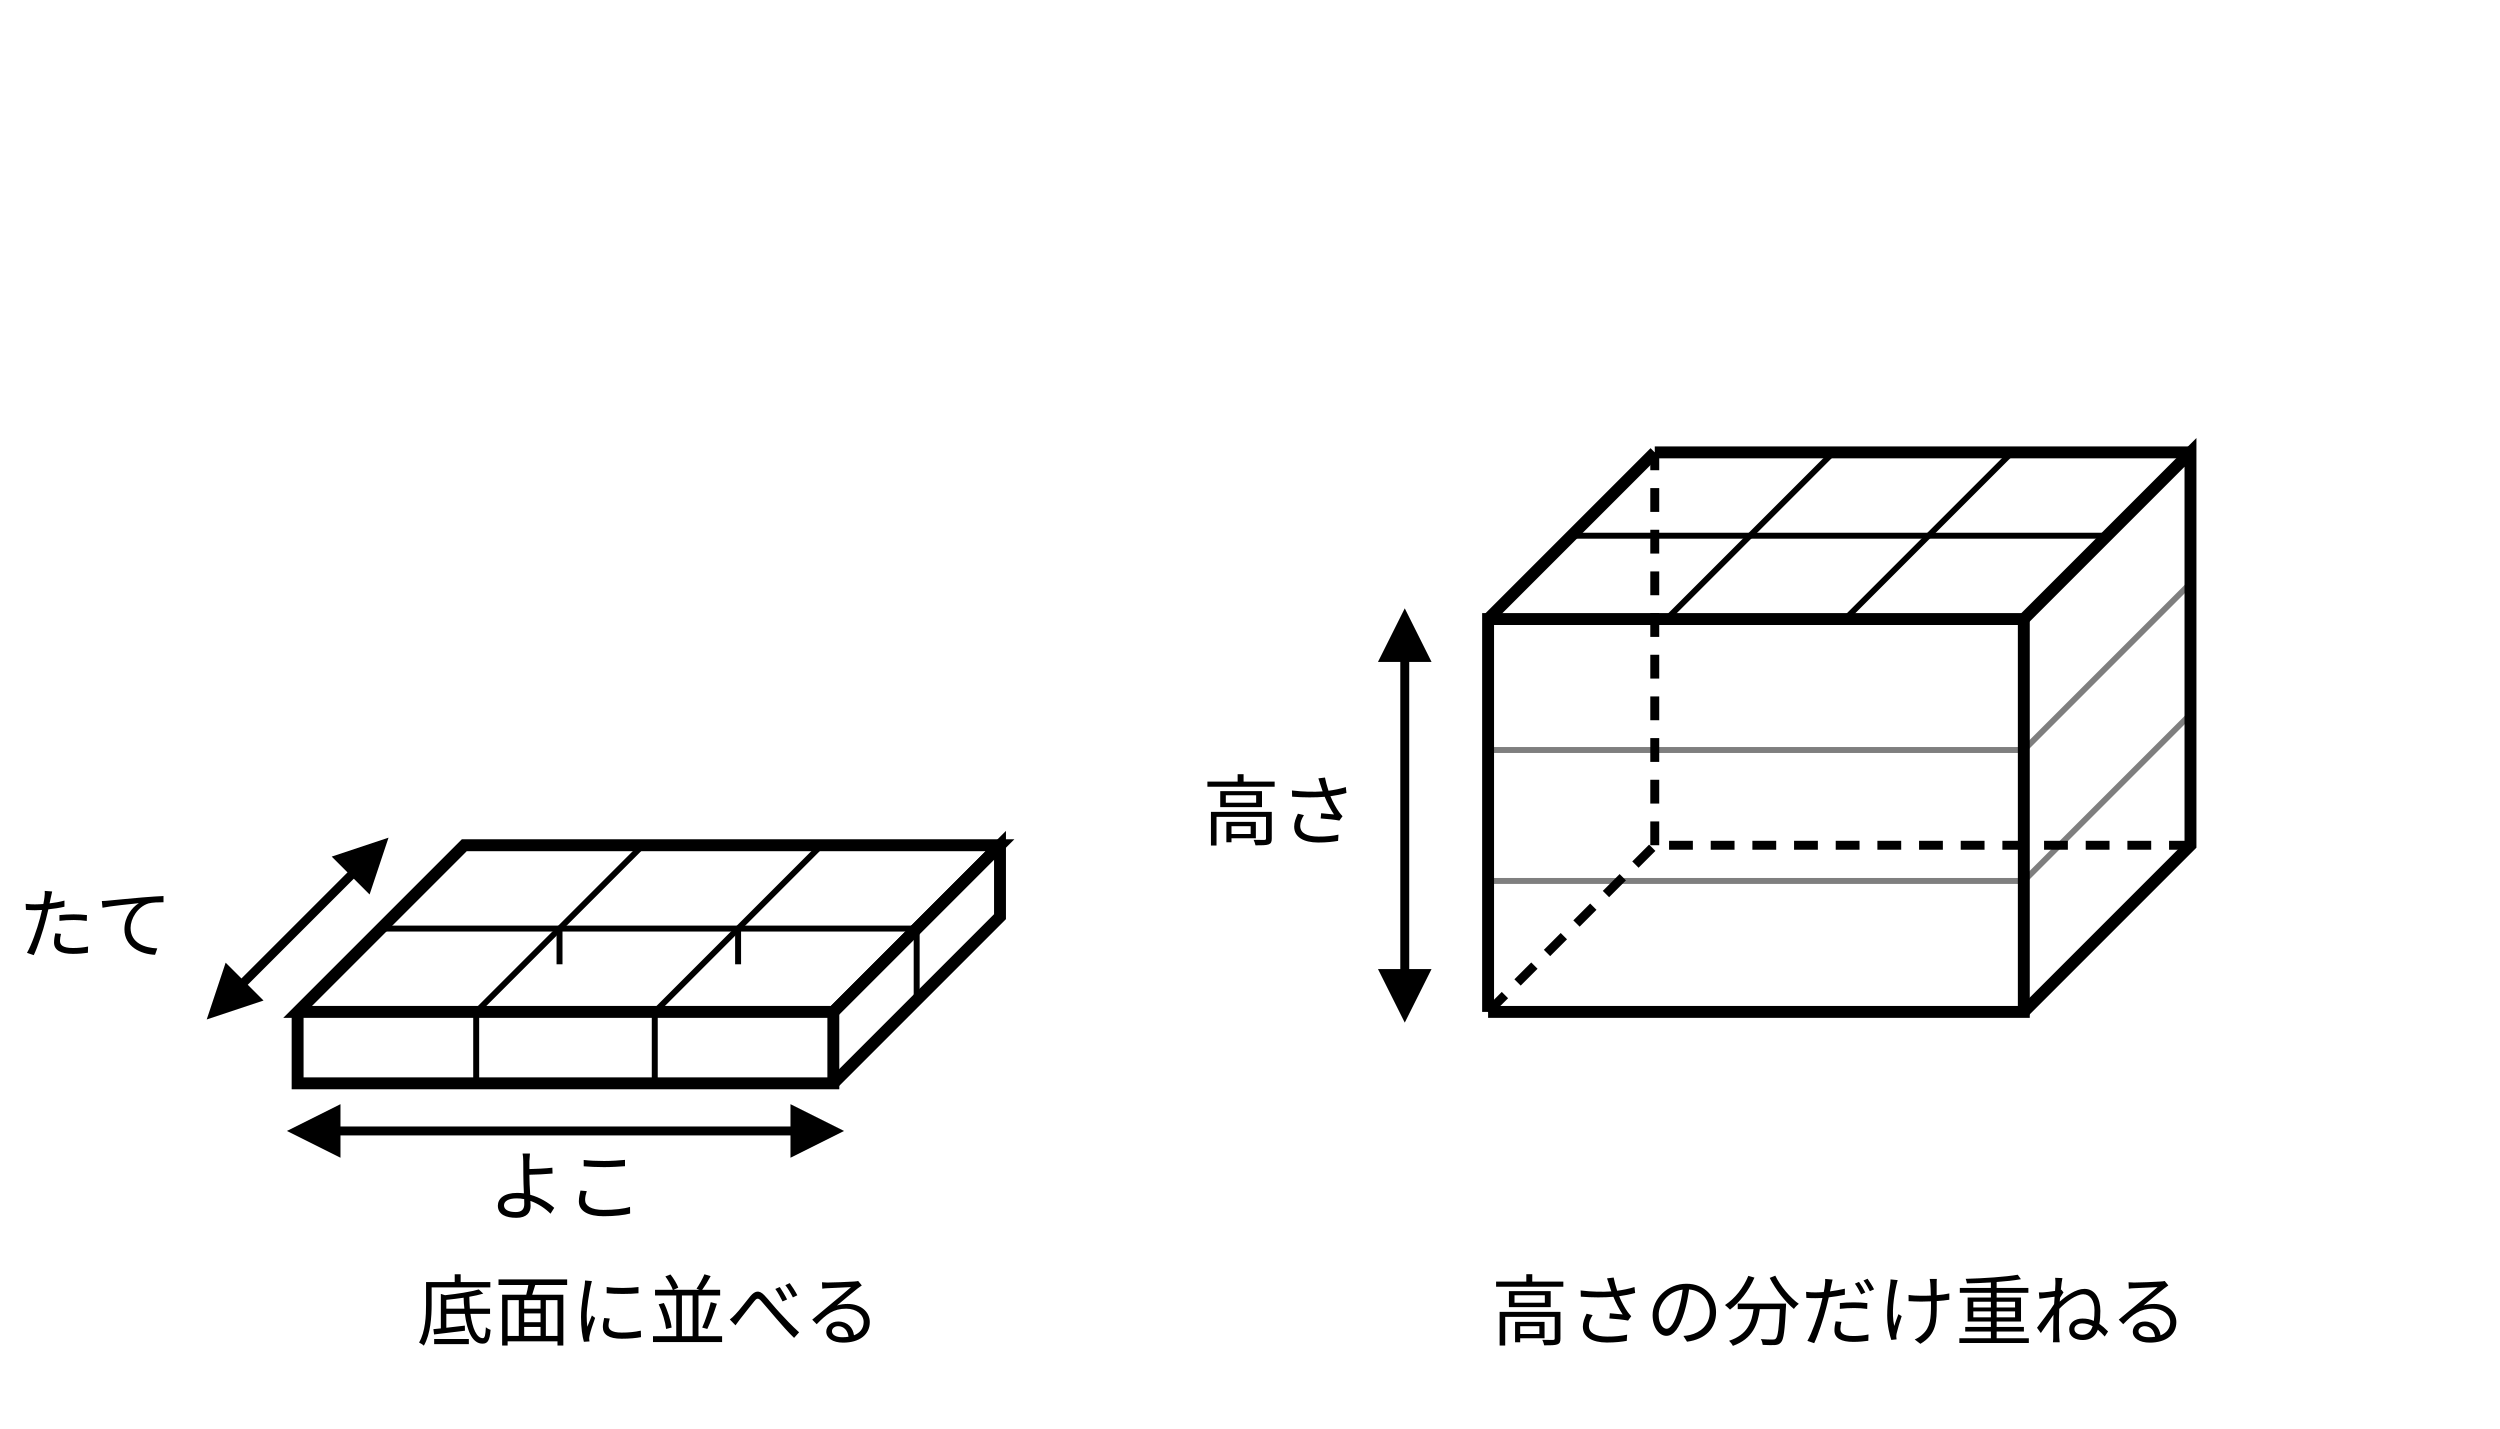
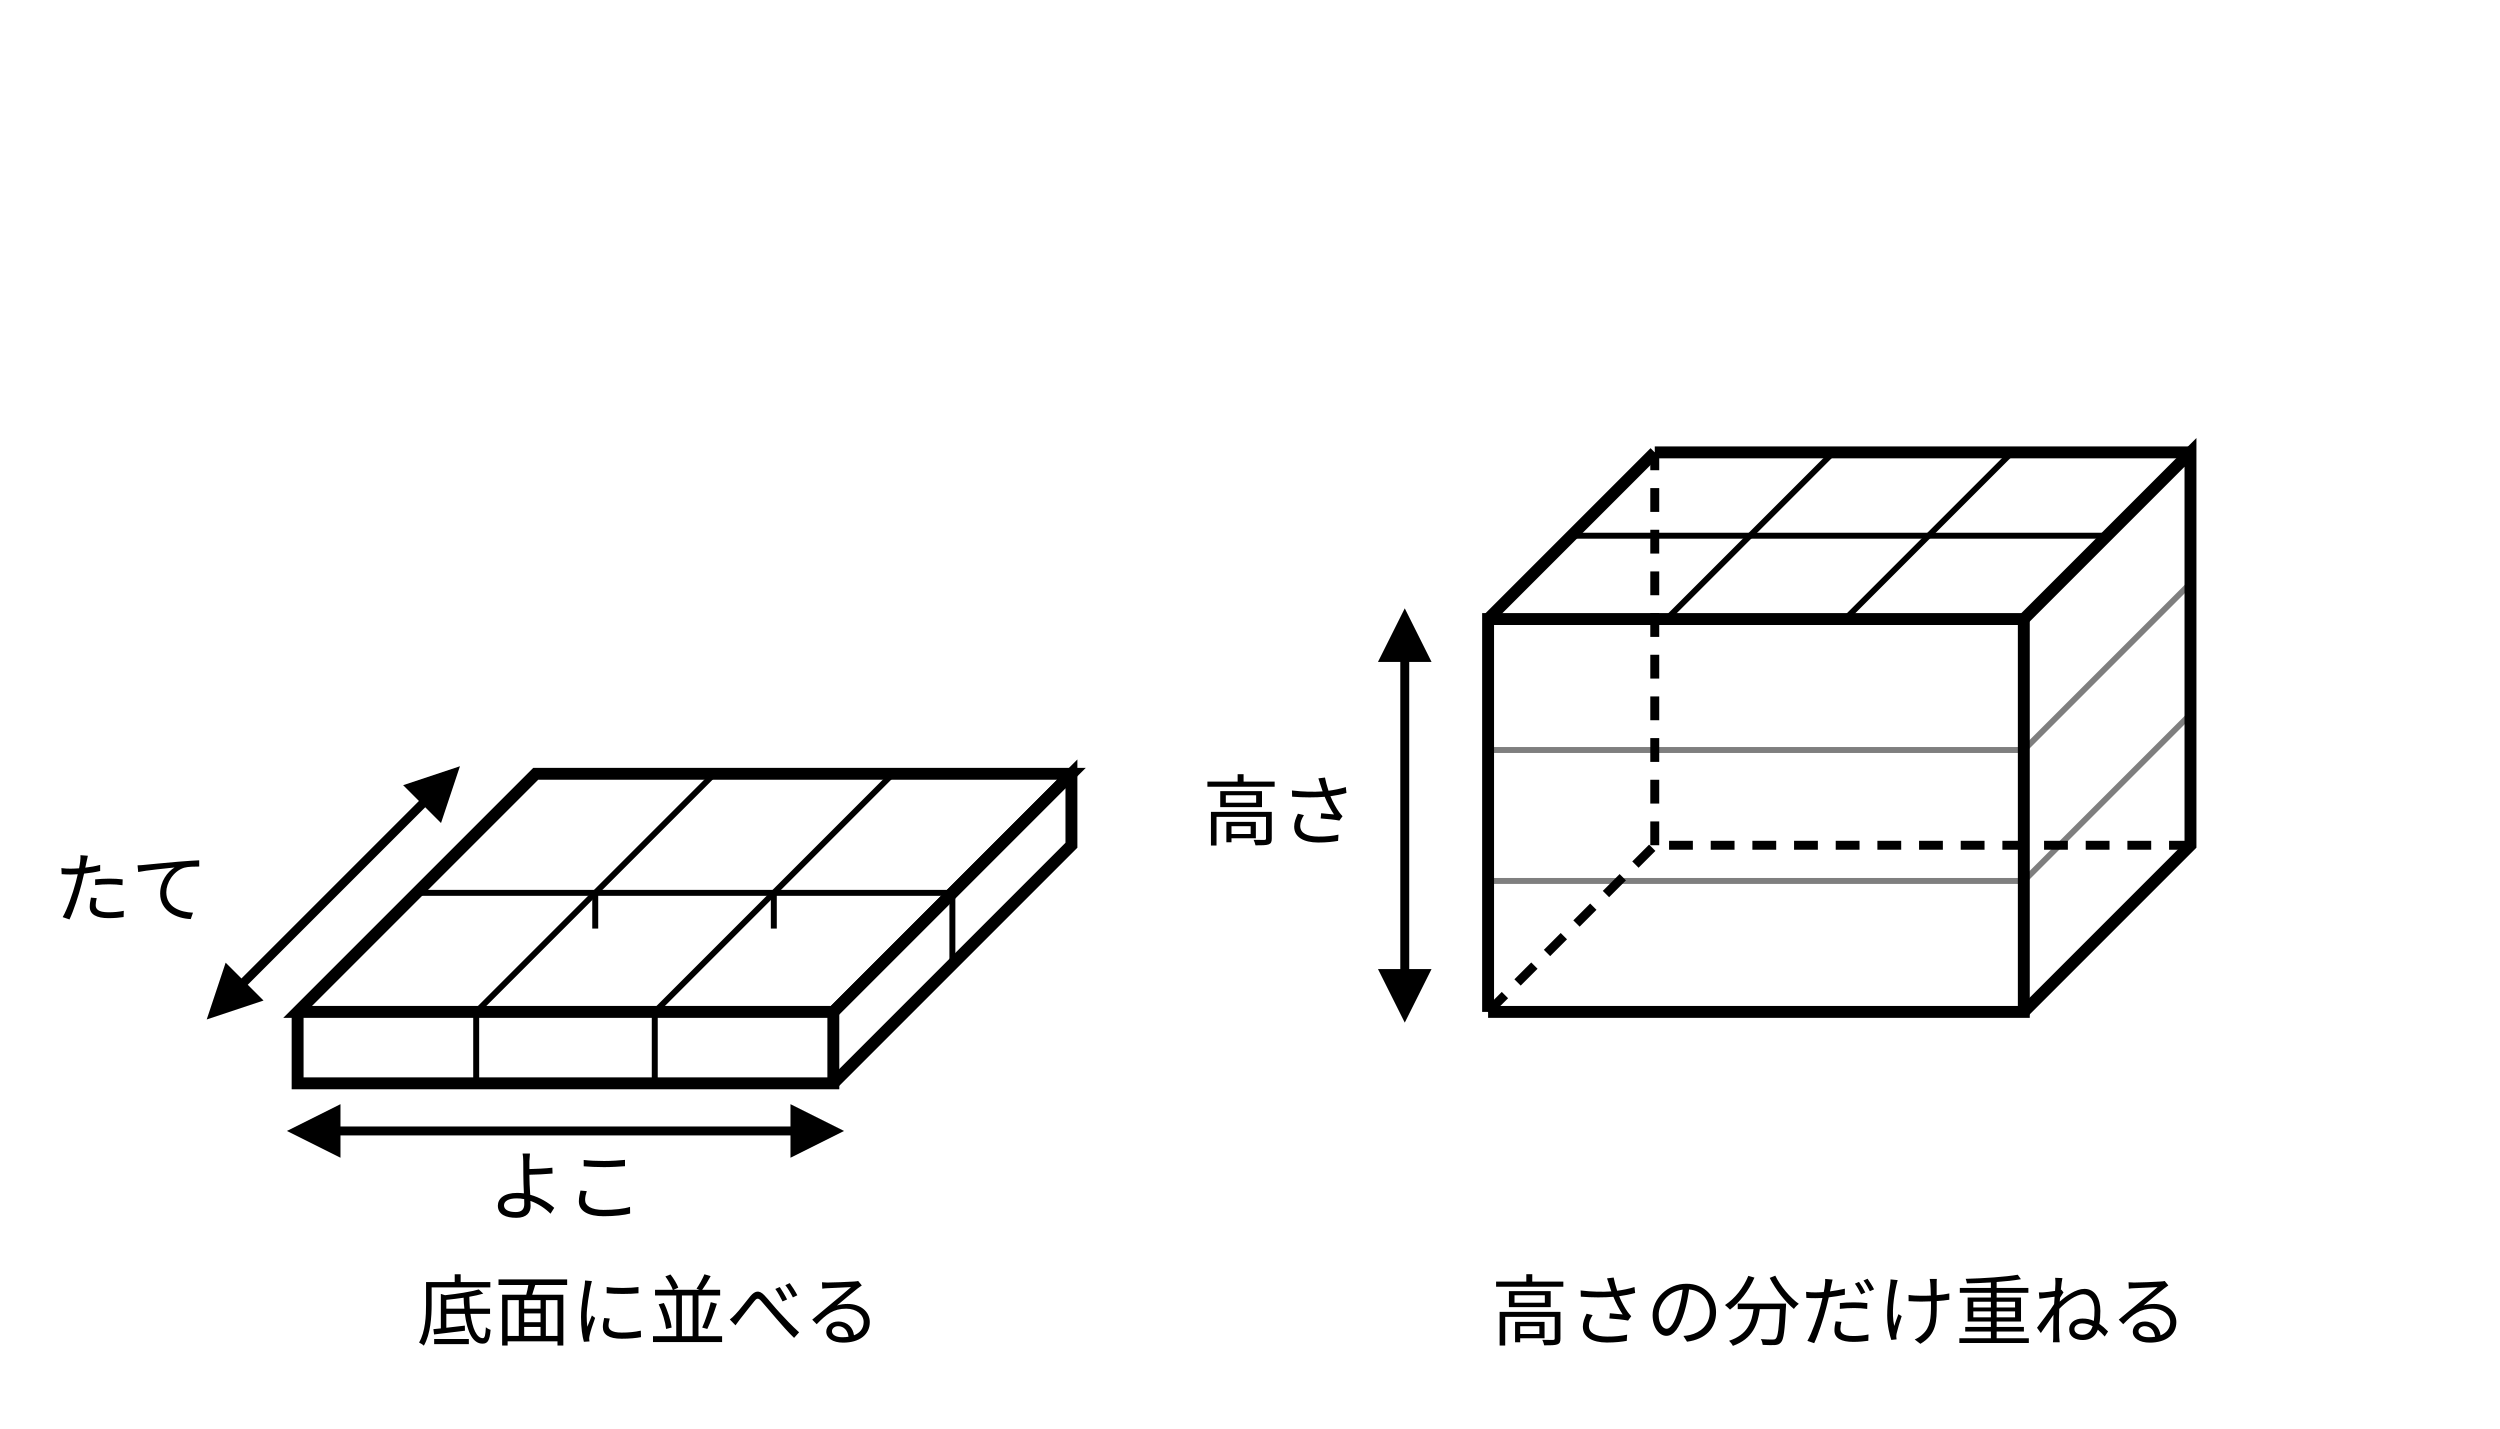
<svg xmlns="http://www.w3.org/2000/svg" viewBox="0 0 420 240" role="img" aria-label="底面にたて・よこ方向へ1cm³の立方体を敷き詰め、それを高さの分だけ層状に積み重ねて直方体を作る様子を示す図">
  <defs>
    <marker id="uc-arrow" viewBox="0 0 10 10" refX="8" refY="5" markerWidth="6" markerHeight="6" orient="auto-start-reverse">
      <path d="M0,0 L10,5 L0,10 z" fill="currentColor" />
    </marker>
  </defs>
  <g stroke="currentColor" fill="none">
-     <polygon points="50,170 140,170 168,142 78,142" stroke-width="2" />
-     <line x1="64" y1="156" x2="154" y2="156" stroke-width="1" />
-     <line x1="80" y1="170" x2="94" y2="156" stroke-width="1" />
-     <line x1="94" y1="156" x2="108" y2="142" stroke-width="1" />
-     <line x1="110" y1="170" x2="124" y2="156" stroke-width="1" />
-     <line x1="124" y1="156" x2="138" y2="142" stroke-width="1" />
+     <polygon points="50,170 140,170 180,130 90,130" stroke-width="2" />
+     <line x1="70" y1="150" x2="160" y2="150" stroke-width="1" />
+     <line x1="80" y1="170" x2="100" y2="150" stroke-width="1" />
+     <line x1="100" y1="150" x2="120" y2="130" stroke-width="1" />
+     <line x1="110" y1="170" x2="130" y2="150" stroke-width="1" />
+     <line x1="130" y1="150" x2="150" y2="130" stroke-width="1" />
    <polyline points="50,170 50,182 140,182 140,170" stroke-width="2" />
    <line x1="80" y1="170" x2="80" y2="182" stroke-width="1" />
    <line x1="110" y1="170" x2="110" y2="182" stroke-width="1" />
-     <line x1="94" y1="156" x2="94" y2="162" stroke-width="1" />
-     <line x1="124" y1="156" x2="124" y2="162" stroke-width="1" />
-     <polyline points="140,170 168,142 168,154 140,182" stroke-width="2" />
-     <line x1="154" y1="156" x2="154" y2="168" stroke-width="1" />
+     <line x1="100" y1="150" x2="100" y2="156" stroke-width="1" />
+     <line x1="130" y1="150" x2="130" y2="156" stroke-width="1" />
+     <polyline points="140,170 180,130 180,142 140,182" stroke-width="2" />
+     <line x1="160" y1="150" x2="160" y2="162" stroke-width="1" />
    <line x1="50" y1="190" x2="140" y2="190" stroke-width="1.5" marker-start="url(#uc-arrow)" marker-end="url(#uc-arrow)" />
-     <line x1="36" y1="170" x2="64" y2="142" stroke-width="1.5" marker-start="url(#uc-arrow)" marker-end="url(#uc-arrow)" />
+     <line x1="36" y1="170" x2="76" y2="130" stroke-width="1.5" marker-start="url(#uc-arrow)" marker-end="url(#uc-arrow)" />
  </g>
  <text x="95" y="204" font-size="13" text-anchor="middle" fill="currentColor">よこ</text>
-   <text x="16" y="160" font-size="13" text-anchor="middle" fill="currentColor">たて</text>
+   <text x="22" y="154" font-size="13" text-anchor="middle" fill="currentColor">たて</text>
  <text x="109" y="225" font-size="13" text-anchor="middle" fill="currentColor">底面に並べる</text>
  <g stroke="currentColor" fill="none">
    <polyline points="250,170 340,170 340,104 250,104 250,170" stroke-width="2" />
    <polyline points="340,170 368,142 368,76 340,104" stroke-width="2" />
    <line x1="264" y1="90" x2="354" y2="90" stroke-width="1" />
    <line x1="280" y1="104" x2="294" y2="90" stroke-width="1" />
    <line x1="294" y1="90" x2="308" y2="76" stroke-width="1" />
    <line x1="310" y1="104" x2="324" y2="90" stroke-width="1" />
    <line x1="324" y1="90" x2="338" y2="76" stroke-width="1" />
    <line x1="278" y1="76" x2="368" y2="76" stroke-width="2" />
    <line x1="250" y1="104" x2="278" y2="76" stroke-width="2" />
    <polyline points="250,170 278,142 368,142" stroke-width="1.5" stroke-dasharray="4 3" />
    <line x1="278" y1="142" x2="278" y2="76" stroke-width="1.5" stroke-dasharray="4 3" />
    <g opacity="0.5" stroke-width="1">
      <line x1="250" y1="148" x2="340" y2="148" />
      <line x1="340" y1="148" x2="368" y2="120" />
      <line x1="250" y1="126" x2="340" y2="126" />
      <line x1="340" y1="126" x2="368" y2="98" />
    </g>
    <line x1="236" y1="170" x2="236" y2="104" stroke-width="1.5" marker-start="url(#uc-arrow)" marker-end="url(#uc-arrow)" />
  </g>
  <text x="215" y="141" font-size="13" text-anchor="middle" fill="currentColor">高さ</text>
  <text x="309" y="225" font-size="13" text-anchor="middle" fill="currentColor">高さの分だけ重ねる</text>
</svg>
